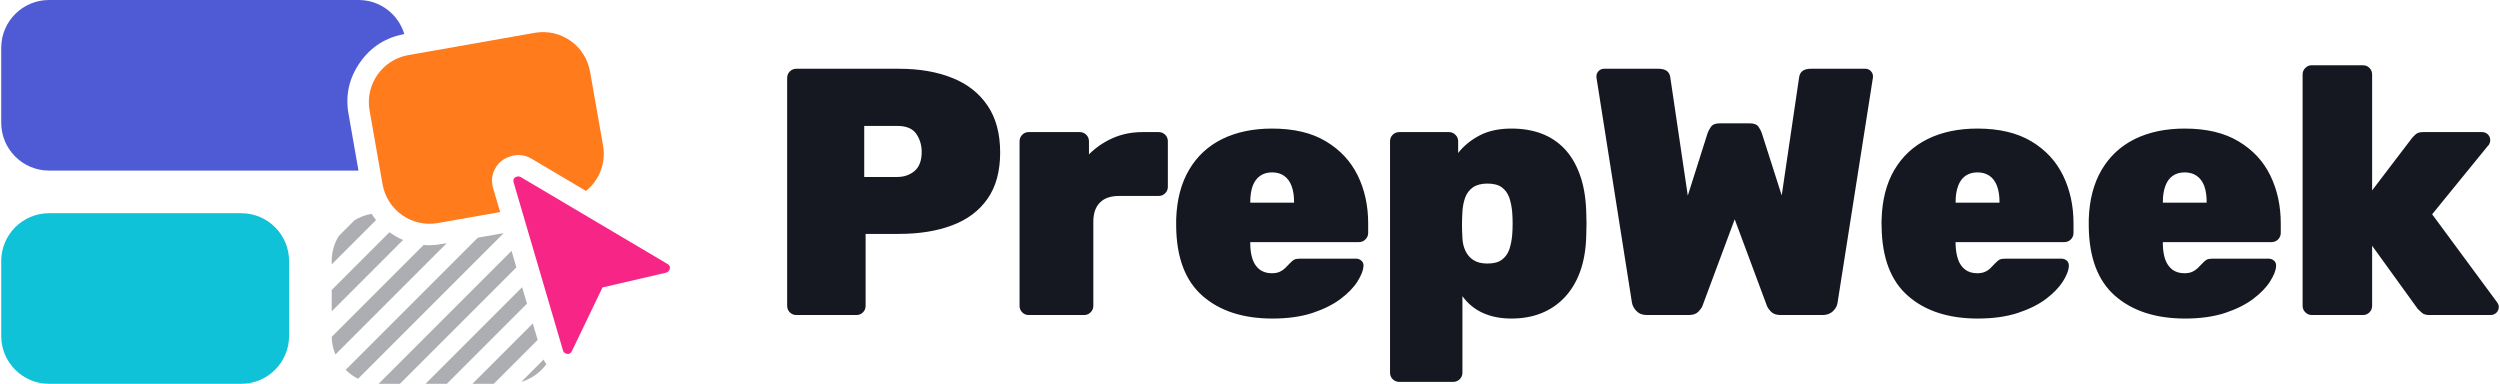
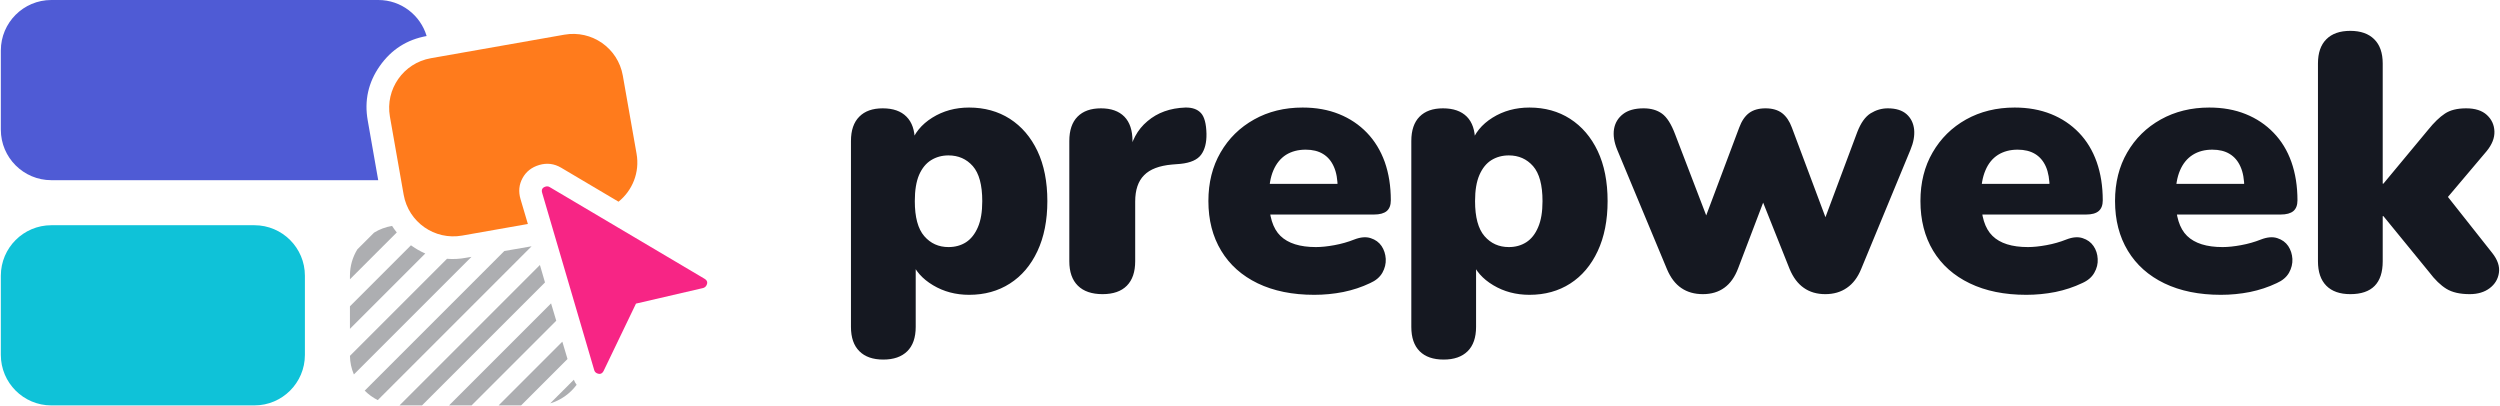
- <svg xmlns="http://www.w3.org/2000/svg" viewBox="6 14 234.27 36" width="469" height="72">
+ <svg xmlns="http://www.w3.org/2000/svg" viewBox="6 14 221.85 36" width="444" height="72">
  <path d="M10.48 14H39.52C41.55 14 43.26 15.35 43.81 17.2Q41.19 17.67 39.65 19.86Q38.11 22.06 38.58 24.7L39.51 30H10.48C8.01 30 6 27.99 6 25.52V18.48C6 16.01 8.01 14 10.48 14Z" fill="#4f5bd5" />
  <path d="M10.48 34H28.52C30.99 34 33 36.01 33 38.48V45.52C33 47.99 30.99 50 28.52 50H10.48C8.01 50 6 47.99 6 45.52V38.48C6 36.01 8.01 34 10.48 34Z" fill="#0fc2d8" />
  <path d="M39.47 49.53C39.04 49.31 38.65 49.03 38.31 48.69L50.71 36.29L53.13 35.87ZM41.48 50C41.45 50 41.43 50 41.4 50L53.87 37.53L54.32 39.08L43.4 50ZM37.35 47.25C37.13 46.74 37.01 46.18 37 45.6L45.62 36.98Q46.44 37.05 47.31 36.89L47.79 36.81ZM45.8 50 54.86 40.94 55.32 42.48 47.8 50ZM37 43.2V41.2L42.42 35.78Q42.44 35.8 42.47 35.82Q43.06 36.24 43.69 36.51ZM50.2 50 55.86 44.34 56.32 45.88 52.2 50ZM40.74 34.06Q40.93 34.36 41.16 34.64L37 38.8V38.48C37 37.62 37.24 36.82 37.66 36.14L39.14 34.66C39.62 34.36 40.16 34.16 40.74 34.06ZM56.88 47.72Q56.98 47.97 57.13 48.17C56.55 48.95 55.73 49.54 54.78 49.82L56.88 47.72Z" fill="#151821" fill-opacity="0.35" />
  <path d="M44.18 19.17 56.04 17.08C58.48 16.65 60.8 18.27 61.23 20.71L62.45 27.64C62.75 29.31 62.08 30.92 60.85 31.91L55.75 28.89Q54.83 28.35 53.81 28.65Q52.8 28.95 52.33 29.81Q51.85 30.68 52.15 31.69L52.8 33.89L46.96 34.92C44.52 35.35 42.2 33.73 41.77 31.29L40.55 24.36C40.12 21.92 41.75 19.6 44.18 19.17Z" fill="#ff7b1c" />
  <path d="M54.73 30.61 68.48 38.75Q68.87 38.98 68.64 39.37Q68.54 39.53 68.35 39.58L62.4 40.96L59.53 46.93Q59.33 47.33 58.92 47.14Q58.74 47.05 58.69 46.86L54.07 31.13Q53.94 30.7 54.37 30.57Q54.56 30.51 54.73 30.61Z" fill="#f72585" />
-   <path d="M80.58 43.55Q80.23 43.55 79.97 43.3Q79.72 43.05 79.72 42.69V21.32Q79.72 20.95 79.97 20.7Q80.23 20.45 80.58 20.45H90.21Q93.08 20.45 95.21 21.31Q97.34 22.16 98.52 23.91Q99.7 25.65 99.7 28.3Q99.7 30.95 98.52 32.64Q97.34 34.33 95.21 35.13Q93.08 35.94 90.21 35.94H87.08V42.69Q87.08 43.05 86.83 43.3Q86.58 43.55 86.22 43.55H80.58ZM86.95 30.6H90.05Q91.01 30.6 91.68 30.03Q92.34 29.46 92.34 28.25Q92.34 27.3 91.83 26.55Q91.31 25.81 90.05 25.81H86.95V30.6ZM102.38 43.55Q102.02 43.55 101.77 43.3Q101.52 43.05 101.52 42.69V27.26Q101.52 26.9 101.77 26.64Q102.02 26.39 102.38 26.39H107.17Q107.52 26.39 107.78 26.64Q108.03 26.9 108.03 27.26V28.48Q109 27.51 110.27 26.95Q111.54 26.39 113.06 26.39H114.57Q114.93 26.39 115.18 26.64Q115.43 26.89 115.43 27.25V31.52Q115.43 31.88 115.18 32.13Q114.93 32.38 114.57 32.38H110.85Q109.67 32.38 109.06 33Q108.44 33.62 108.44 34.79V42.69Q108.44 43.05 108.18 43.3Q107.93 43.55 107.57 43.55H102.38ZM125.24 43.88Q121.12 43.88 118.69 41.76Q116.26 39.64 116.21 35.24Q116.21 35.1 116.21 34.89Q116.21 34.68 116.21 34.56Q116.3 31.83 117.42 29.93Q118.53 28.03 120.53 27.04Q122.53 26.06 125.21 26.06Q128.27 26.06 130.26 27.26Q132.25 28.45 133.24 30.46Q134.22 32.47 134.22 34.95V35.85Q134.22 36.2 133.96 36.46Q133.71 36.71 133.35 36.71H123.16Q123.16 36.73 123.16 36.78Q123.16 36.84 123.16 36.9Q123.17 37.72 123.38 38.33Q123.59 38.94 124.05 39.29Q124.51 39.63 125.18 39.63Q125.61 39.63 125.91 39.5Q126.2 39.37 126.43 39.15Q126.65 38.93 126.82 38.75Q127.12 38.43 127.31 38.34Q127.5 38.26 127.89 38.26H133.06Q133.38 38.26 133.59 38.46Q133.81 38.65 133.78 38.98Q133.74 39.57 133.21 40.41Q132.68 41.25 131.63 42.04Q130.58 42.83 128.98 43.36Q127.38 43.88 125.24 43.88ZM123.16 33.01H127.27V32.96Q127.27 32.06 127.03 31.43Q126.79 30.81 126.33 30.49Q125.87 30.17 125.21 30.17Q124.55 30.17 124.09 30.49Q123.63 30.81 123.39 31.43Q123.16 32.06 123.16 32.96V33.01ZM137.13 49.82Q136.78 49.82 136.52 49.57Q136.27 49.32 136.27 48.96V27.25Q136.27 26.89 136.52 26.64Q136.78 26.39 137.13 26.39H141.8Q142.15 26.39 142.4 26.64Q142.66 26.89 142.66 27.25V28.35Q143.43 27.36 144.66 26.71Q145.89 26.06 147.66 26.06Q149.21 26.06 150.45 26.52Q151.69 26.98 152.61 27.93Q153.52 28.88 154.05 30.32Q154.59 31.76 154.67 33.72Q154.7 34.4 154.7 34.97Q154.7 35.54 154.67 36.25Q154.61 38.1 154.08 39.53Q153.55 40.95 152.63 41.91Q151.71 42.88 150.46 43.38Q149.21 43.88 147.66 43.88Q146.15 43.88 144.99 43.36Q143.83 42.84 143.06 41.78V48.96Q143.06 49.32 142.81 49.57Q142.55 49.82 142.2 49.82H137.13ZM145.4 38.72Q146.28 38.72 146.75 38.37Q147.23 38.02 147.45 37.42Q147.66 36.81 147.73 36.03Q147.81 34.97 147.73 33.91Q147.66 33.13 147.45 32.52Q147.23 31.92 146.75 31.57Q146.28 31.22 145.4 31.22Q144.57 31.22 144.05 31.57Q143.54 31.93 143.32 32.53Q143.1 33.13 143.06 33.86Q143.02 34.55 143.02 35.08Q143.02 35.62 143.06 36.33Q143.09 37.01 143.35 37.54Q143.6 38.08 144.1 38.4Q144.6 38.72 145.4 38.72ZM160.36 43.55Q159.75 43.55 159.39 43.18Q159.03 42.81 158.96 42.38L155.64 21.32Q155.63 21.27 155.63 21.23Q155.63 21.2 155.63 21.16Q155.63 20.87 155.84 20.66Q156.05 20.45 156.34 20.45H161.46Q162.46 20.45 162.56 21.27L164.2 32.35L166.06 26.48Q166.14 26.24 166.37 25.9Q166.6 25.57 167.17 25.57H170.04Q170.61 25.57 170.84 25.9Q171.07 26.24 171.14 26.48L173.01 32.33L174.64 21.27Q174.74 20.45 175.74 20.45H180.86Q181.15 20.45 181.36 20.66Q181.57 20.87 181.57 21.16Q181.57 21.2 181.57 21.23Q181.57 21.27 181.56 21.32L178.25 42.38Q178.2 42.81 177.83 43.18Q177.45 43.55 176.84 43.55H172.91Q172.3 43.55 172 43.23Q171.7 42.91 171.62 42.68L168.6 34.57L165.58 42.68Q165.5 42.91 165.2 43.23Q164.9 43.55 164.29 43.55H160.36ZM191.4 43.88Q187.29 43.88 184.86 41.76Q182.43 39.64 182.38 35.24Q182.37 35.1 182.37 34.89Q182.37 34.68 182.38 34.56Q182.46 31.83 183.58 29.93Q184.7 28.03 186.7 27.04Q188.69 26.06 191.37 26.06Q194.43 26.06 196.43 27.26Q198.42 28.45 199.4 30.46Q200.38 32.47 200.38 34.95V35.85Q200.38 36.2 200.13 36.46Q199.87 36.71 199.52 36.71H189.32Q189.32 36.73 189.32 36.78Q189.32 36.84 189.32 36.9Q189.34 37.72 189.55 38.33Q189.76 38.94 190.22 39.29Q190.67 39.63 191.35 39.63Q191.77 39.63 192.07 39.5Q192.37 39.37 192.59 39.15Q192.82 38.93 192.98 38.75Q193.28 38.43 193.47 38.34Q193.67 38.26 194.06 38.26H199.22Q199.55 38.26 199.76 38.46Q199.97 38.65 199.94 38.98Q199.91 39.57 199.38 40.41Q198.84 41.25 197.8 42.04Q196.75 42.83 195.14 43.36Q193.54 43.88 191.4 43.88ZM189.32 33.01H193.44V32.96Q193.44 32.06 193.2 31.43Q192.96 30.81 192.5 30.49Q192.03 30.17 191.37 30.17Q190.72 30.17 190.25 30.49Q189.79 30.81 189.56 31.43Q189.32 32.06 189.32 32.96V33.01ZM210.84 43.88Q206.73 43.88 204.29 41.76Q201.86 39.64 201.81 35.24Q201.81 35.1 201.81 34.89Q201.81 34.68 201.81 34.56Q201.9 31.83 203.02 29.93Q204.14 28.03 206.13 27.04Q208.13 26.06 210.81 26.06Q213.87 26.06 215.86 27.26Q217.86 28.45 218.84 30.46Q219.82 32.47 219.82 34.95V35.85Q219.82 36.2 219.57 36.46Q219.31 36.71 218.95 36.71H208.76Q208.76 36.73 208.76 36.78Q208.76 36.84 208.76 36.9Q208.77 37.72 208.98 38.33Q209.2 38.94 209.65 39.29Q210.11 39.63 210.78 39.63Q211.21 39.63 211.51 39.5Q211.8 39.37 212.03 39.15Q212.26 38.93 212.42 38.75Q212.72 38.43 212.91 38.34Q213.1 38.26 213.49 38.26H218.66Q218.98 38.26 219.2 38.46Q219.41 38.65 219.38 38.98Q219.35 39.57 218.81 40.41Q218.28 41.25 217.23 42.04Q216.18 42.83 214.58 43.36Q212.98 43.88 210.84 43.88ZM208.76 33.01H212.87V32.96Q212.87 32.06 212.64 31.43Q212.4 30.81 211.93 30.49Q211.47 30.17 210.81 30.17Q210.15 30.17 209.69 30.49Q209.23 30.81 209 31.43Q208.76 32.06 208.76 32.96V33.01ZM222.73 43.55Q222.38 43.55 222.13 43.3Q221.87 43.05 221.87 42.69V20.98Q221.87 20.62 222.13 20.37Q222.38 20.12 222.73 20.12H227.53Q227.89 20.12 228.14 20.37Q228.39 20.62 228.39 20.98V31.86L232.13 26.95Q232.27 26.78 232.5 26.58Q232.73 26.39 233.17 26.39H238.7Q239.03 26.39 239.25 26.61Q239.47 26.83 239.47 27.16Q239.47 27.29 239.41 27.44Q239.36 27.6 239.25 27.68L234.02 34.1L240.08 42.31Q240.27 42.55 240.27 42.78Q240.27 43.11 240.05 43.33Q239.82 43.55 239.5 43.55H233.77Q233.28 43.55 233.05 43.33Q232.82 43.12 232.68 42.99L228.39 37.05V42.69Q228.39 43.05 228.14 43.3Q227.89 43.55 227.53 43.55H222.73Z" fill="#151821" />
+   <path d="M84.36 45.93Q82.98 45.93 82.24 45.19Q81.49 44.45 81.49 43.03V26.52Q81.49 25.1 82.23 24.36Q82.96 23.62 84.31 23.62Q85.69 23.62 86.42 24.36Q87.16 25.1 87.16 26.52V28.38L86.8 26.79Q87.27 25.35 88.71 24.45Q90.15 23.55 91.98 23.55Q94.03 23.55 95.6 24.55Q97.17 25.56 98.05 27.41Q98.93 29.27 98.93 31.86Q98.93 34.42 98.05 36.3Q97.17 38.18 95.6 39.18Q94.04 40.18 91.98 40.18Q90.2 40.18 88.78 39.33Q87.35 38.48 86.85 37.14H87.24V43.03Q87.24 44.45 86.49 45.19Q85.74 45.93 84.36 45.93ZM90.15 35.94Q91.04 35.94 91.71 35.51Q92.37 35.08 92.76 34.18Q93.15 33.29 93.15 31.86Q93.15 29.71 92.31 28.75Q91.47 27.8 90.15 27.8Q89.29 27.8 88.61 28.22Q87.93 28.64 87.54 29.53Q87.16 30.42 87.16 31.86Q87.16 34 88 34.97Q88.84 35.94 90.15 35.94ZM103.83 40.12Q102.4 40.12 101.64 39.37Q100.88 38.62 100.88 37.2V26.52Q100.88 25.1 101.61 24.36Q102.34 23.62 103.69 23.62Q105.04 23.62 105.77 24.36Q106.49 25.1 106.49 26.52V27.83H106.17Q106.47 25.89 107.82 24.76Q109.16 23.62 111.18 23.55Q112.1 23.53 112.57 24.04Q113.03 24.54 113.06 25.88Q113.08 27.06 112.59 27.73Q112.1 28.41 110.76 28.55L110.01 28.61Q108.3 28.76 107.52 29.56Q106.73 30.35 106.73 31.9V37.2Q106.73 38.62 105.99 39.37Q105.25 40.12 103.83 40.12ZM122.63 40.18Q119.73 40.18 117.61 39.16Q115.5 38.14 114.37 36.27Q113.23 34.39 113.23 31.85Q113.23 29.4 114.31 27.54Q115.39 25.67 117.29 24.61Q119.18 23.55 121.6 23.55Q123.39 23.55 124.83 24.13Q126.27 24.71 127.31 25.79Q128.34 26.86 128.89 28.38Q129.43 29.91 129.43 31.79Q129.43 32.43 129.07 32.74Q128.7 33.05 127.94 33.05H118.04V30.33H125.2L124.71 30.73Q124.71 29.55 124.37 28.8Q124.04 28.05 123.41 27.67Q122.79 27.29 121.87 27.29Q120.86 27.29 120.12 27.75Q119.39 28.22 119 29.13Q118.61 30.04 118.61 31.39V31.66Q118.61 33.96 119.63 34.95Q120.65 35.94 122.78 35.94Q123.5 35.94 124.42 35.77Q125.35 35.6 126.18 35.27Q127.03 34.94 127.65 35.15Q128.27 35.35 128.61 35.85Q128.94 36.35 128.98 36.99Q129.01 37.63 128.68 38.22Q128.34 38.81 127.59 39.14Q126.48 39.67 125.21 39.93Q123.94 40.18 122.63 40.18ZM134.12 45.93Q132.73 45.93 131.99 45.19Q131.25 44.45 131.25 43.03V26.52Q131.25 25.1 131.98 24.36Q132.71 23.62 134.06 23.62Q135.44 23.62 136.18 24.36Q136.91 25.1 136.91 26.52V28.38L136.56 26.79Q137.02 25.35 138.46 24.45Q139.9 23.55 141.74 23.55Q143.79 23.55 145.35 24.55Q146.92 25.56 147.8 27.41Q148.68 29.27 148.68 31.86Q148.68 34.42 147.8 36.3Q146.92 38.18 145.36 39.18Q143.8 40.18 141.74 40.18Q139.95 40.18 138.53 39.33Q137.1 38.48 136.61 37.14H137V43.03Q137 44.45 136.25 45.19Q135.5 45.93 134.12 45.93ZM139.91 35.94Q140.79 35.94 141.46 35.51Q142.13 35.08 142.51 34.18Q142.9 33.29 142.9 31.86Q142.9 29.71 142.06 28.75Q141.22 27.8 139.91 27.8Q139.04 27.8 138.36 28.22Q137.69 28.64 137.3 29.53Q136.91 30.42 136.91 31.86Q136.91 34 137.75 34.97Q138.59 35.94 139.91 35.94ZM157.14 40.12Q156.02 40.12 155.23 39.58Q154.43 39.04 153.95 37.9L149.53 27.29Q149.12 26.29 149.25 25.46Q149.39 24.64 150.05 24.13Q150.71 23.62 151.88 23.62Q152.86 23.62 153.51 24.09Q154.16 24.56 154.67 25.91L157.79 34.05H157.09L160.37 25.32Q160.69 24.45 161.25 24.03Q161.81 23.62 162.7 23.62Q163.62 23.62 164.18 24.05Q164.73 24.48 165.04 25.32L168.31 34.05H167.74L170.85 25.73Q171.32 24.51 172.04 24.06Q172.76 23.62 173.56 23.62Q174.64 23.62 175.23 24.14Q175.81 24.66 175.9 25.5Q175.98 26.33 175.57 27.31L171.2 37.88Q170.74 39.01 169.93 39.56Q169.13 40.12 168.01 40.12Q166.89 40.12 166.1 39.56Q165.31 39.01 164.84 37.88L161.29 28.98H163.64L160.27 37.83Q159.83 38.99 159.05 39.55Q158.27 40.12 157.14 40.12ZM185.86 40.18Q182.95 40.18 180.84 39.16Q178.72 38.14 177.59 36.27Q176.46 34.39 176.46 31.85Q176.46 29.4 177.54 27.54Q178.62 25.67 180.51 24.61Q182.41 23.55 184.83 23.55Q186.61 23.55 188.06 24.13Q189.5 24.71 190.54 25.79Q191.57 26.86 192.11 28.38Q192.65 29.91 192.65 31.79Q192.65 32.43 192.29 32.74Q191.93 33.05 191.17 33.05H181.27V30.33H188.43L187.93 30.73Q187.93 29.55 187.6 28.8Q187.27 28.05 186.64 27.67Q186.01 27.29 185.09 27.29Q184.09 27.29 183.35 27.75Q182.61 28.22 182.23 29.13Q181.84 30.04 181.84 31.39V31.66Q181.84 33.96 182.86 34.95Q183.87 35.94 186.01 35.94Q186.72 35.94 187.65 35.77Q188.58 35.6 189.41 35.27Q190.25 34.94 190.87 35.15Q191.49 35.35 191.83 35.85Q192.17 36.35 192.2 36.99Q192.24 37.63 191.9 38.22Q191.57 38.81 190.82 39.14Q189.71 39.67 188.44 39.93Q187.16 40.18 185.86 40.18ZM203.14 40.18Q200.24 40.18 198.12 39.16Q196.01 38.14 194.88 36.27Q193.74 34.39 193.74 31.85Q193.74 29.4 194.82 27.54Q195.9 25.67 197.8 24.61Q199.7 23.55 202.11 23.55Q203.9 23.55 205.34 24.13Q206.78 24.71 207.82 25.79Q208.86 26.86 209.4 28.38Q209.94 29.91 209.94 31.79Q209.94 32.43 209.58 32.74Q209.21 33.05 208.45 33.05H198.55V30.33H205.71L205.22 30.73Q205.22 29.55 204.88 28.8Q204.55 28.05 203.92 27.67Q203.3 27.29 202.38 27.29Q201.37 27.29 200.64 27.75Q199.9 28.22 199.51 29.13Q199.12 30.04 199.12 31.39V31.66Q199.12 33.96 200.14 34.95Q201.16 35.94 203.29 35.94Q204.01 35.94 204.93 35.77Q205.86 35.6 206.69 35.27Q207.54 34.94 208.16 35.15Q208.78 35.35 209.12 35.85Q209.45 36.35 209.49 36.99Q209.52 37.63 209.19 38.22Q208.85 38.81 208.1 39.14Q206.99 39.67 205.72 39.93Q204.45 40.18 203.14 40.18ZM214.63 40.12Q213.24 40.12 212.5 39.37Q211.76 38.62 211.76 37.2V19.64Q211.76 18.23 212.5 17.49Q213.24 16.74 214.63 16.74Q216.01 16.74 216.76 17.49Q217.51 18.23 217.51 19.64V30.31H217.57L221.54 25.53Q222.33 24.55 223.03 24.09Q223.73 23.62 224.92 23.62Q226.12 23.62 226.76 24.21Q227.4 24.8 227.43 25.67Q227.46 26.54 226.74 27.42L222.48 32.46V30.45L227.24 36.47Q227.95 37.37 227.83 38.22Q227.71 39.06 227.01 39.59Q226.31 40.12 225.23 40.12Q223.94 40.12 223.17 39.65Q222.4 39.18 221.63 38.16L217.57 33.19H217.51V37.2Q217.51 40.12 214.63 40.12Z" fill="#151821" />
</svg>
